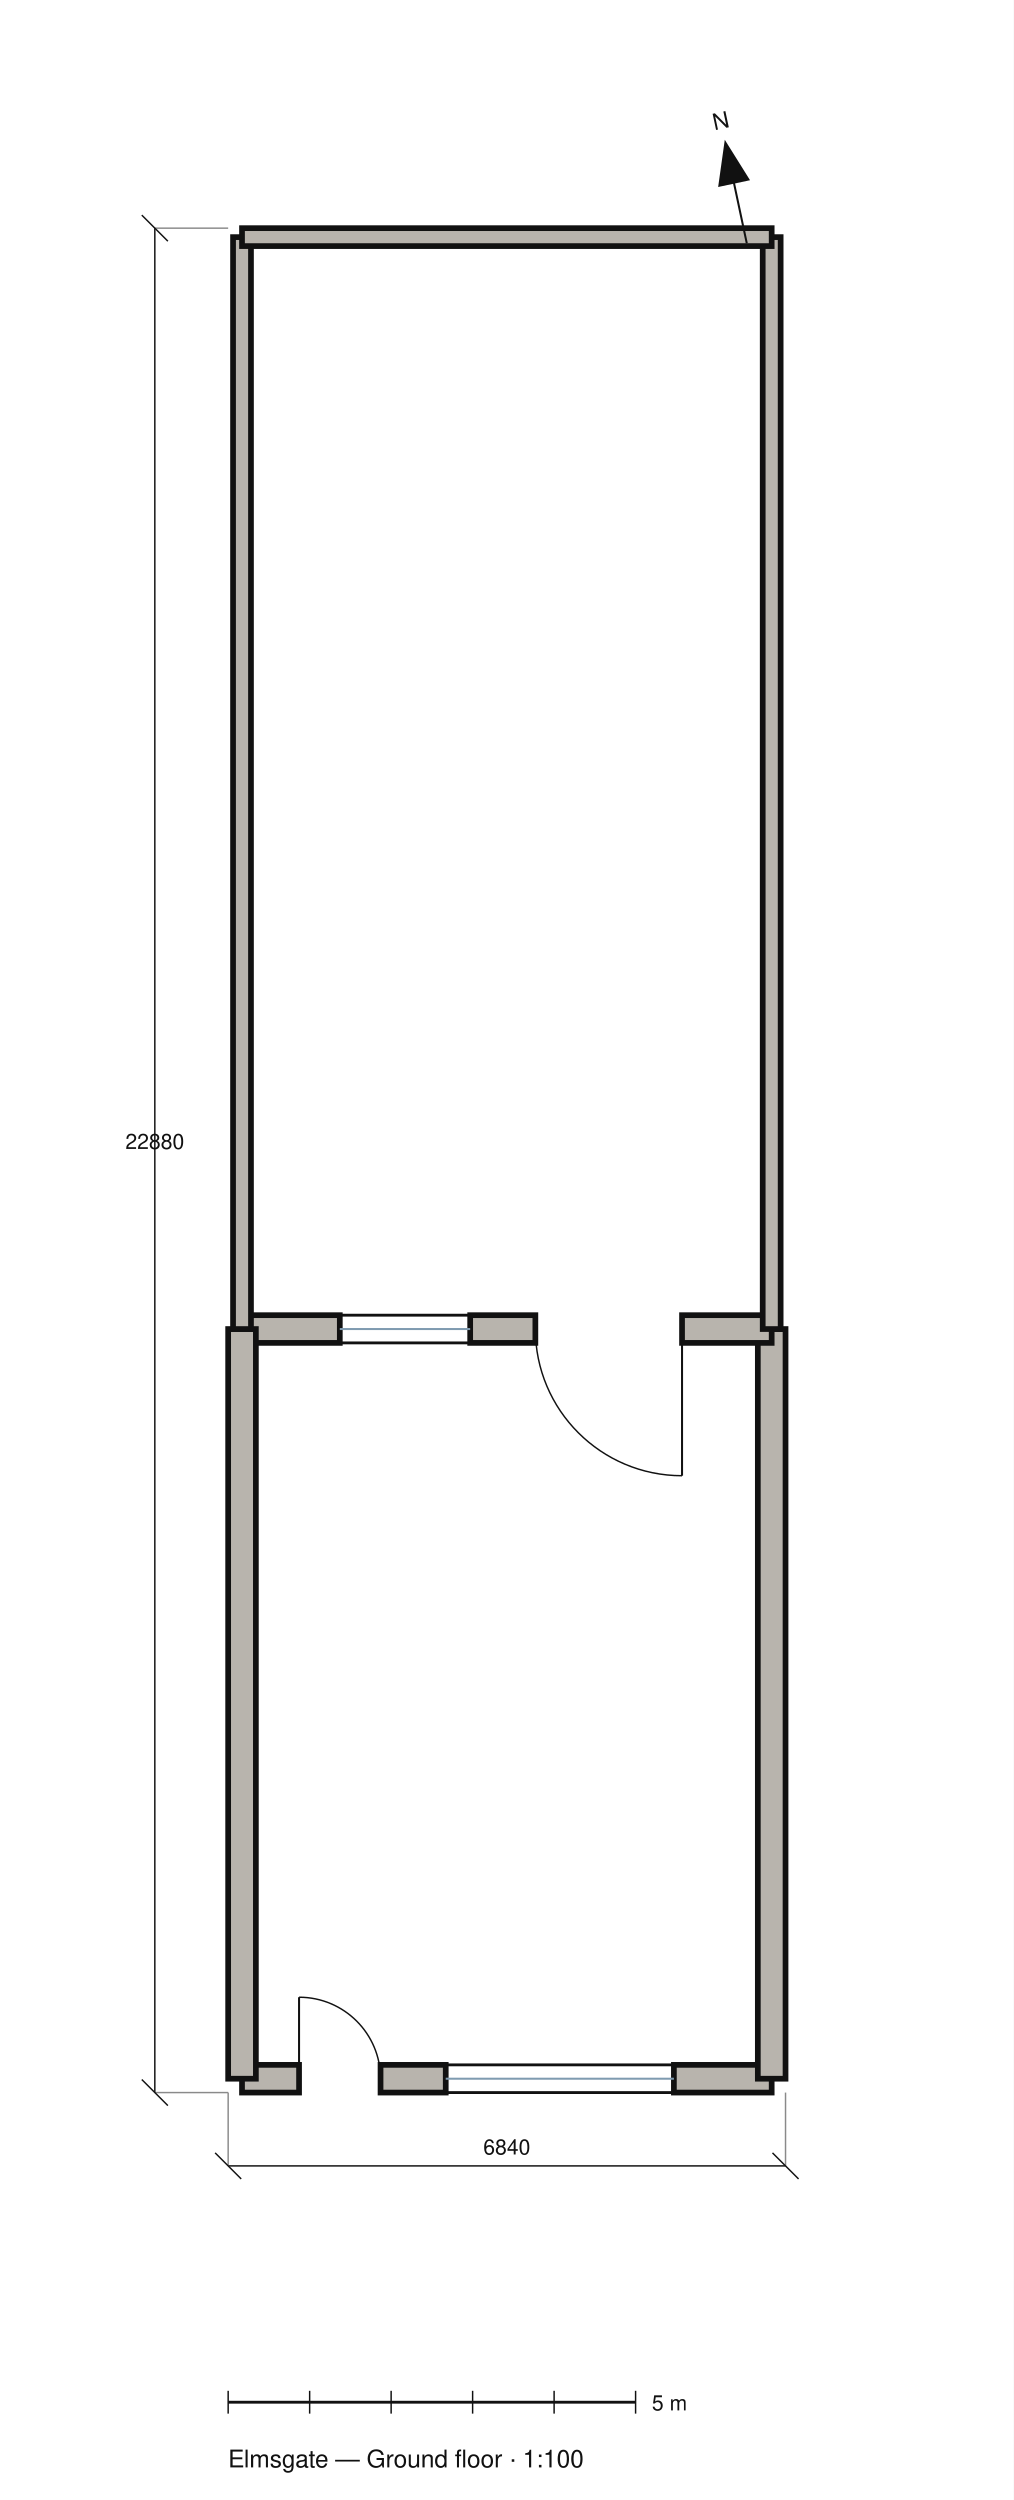
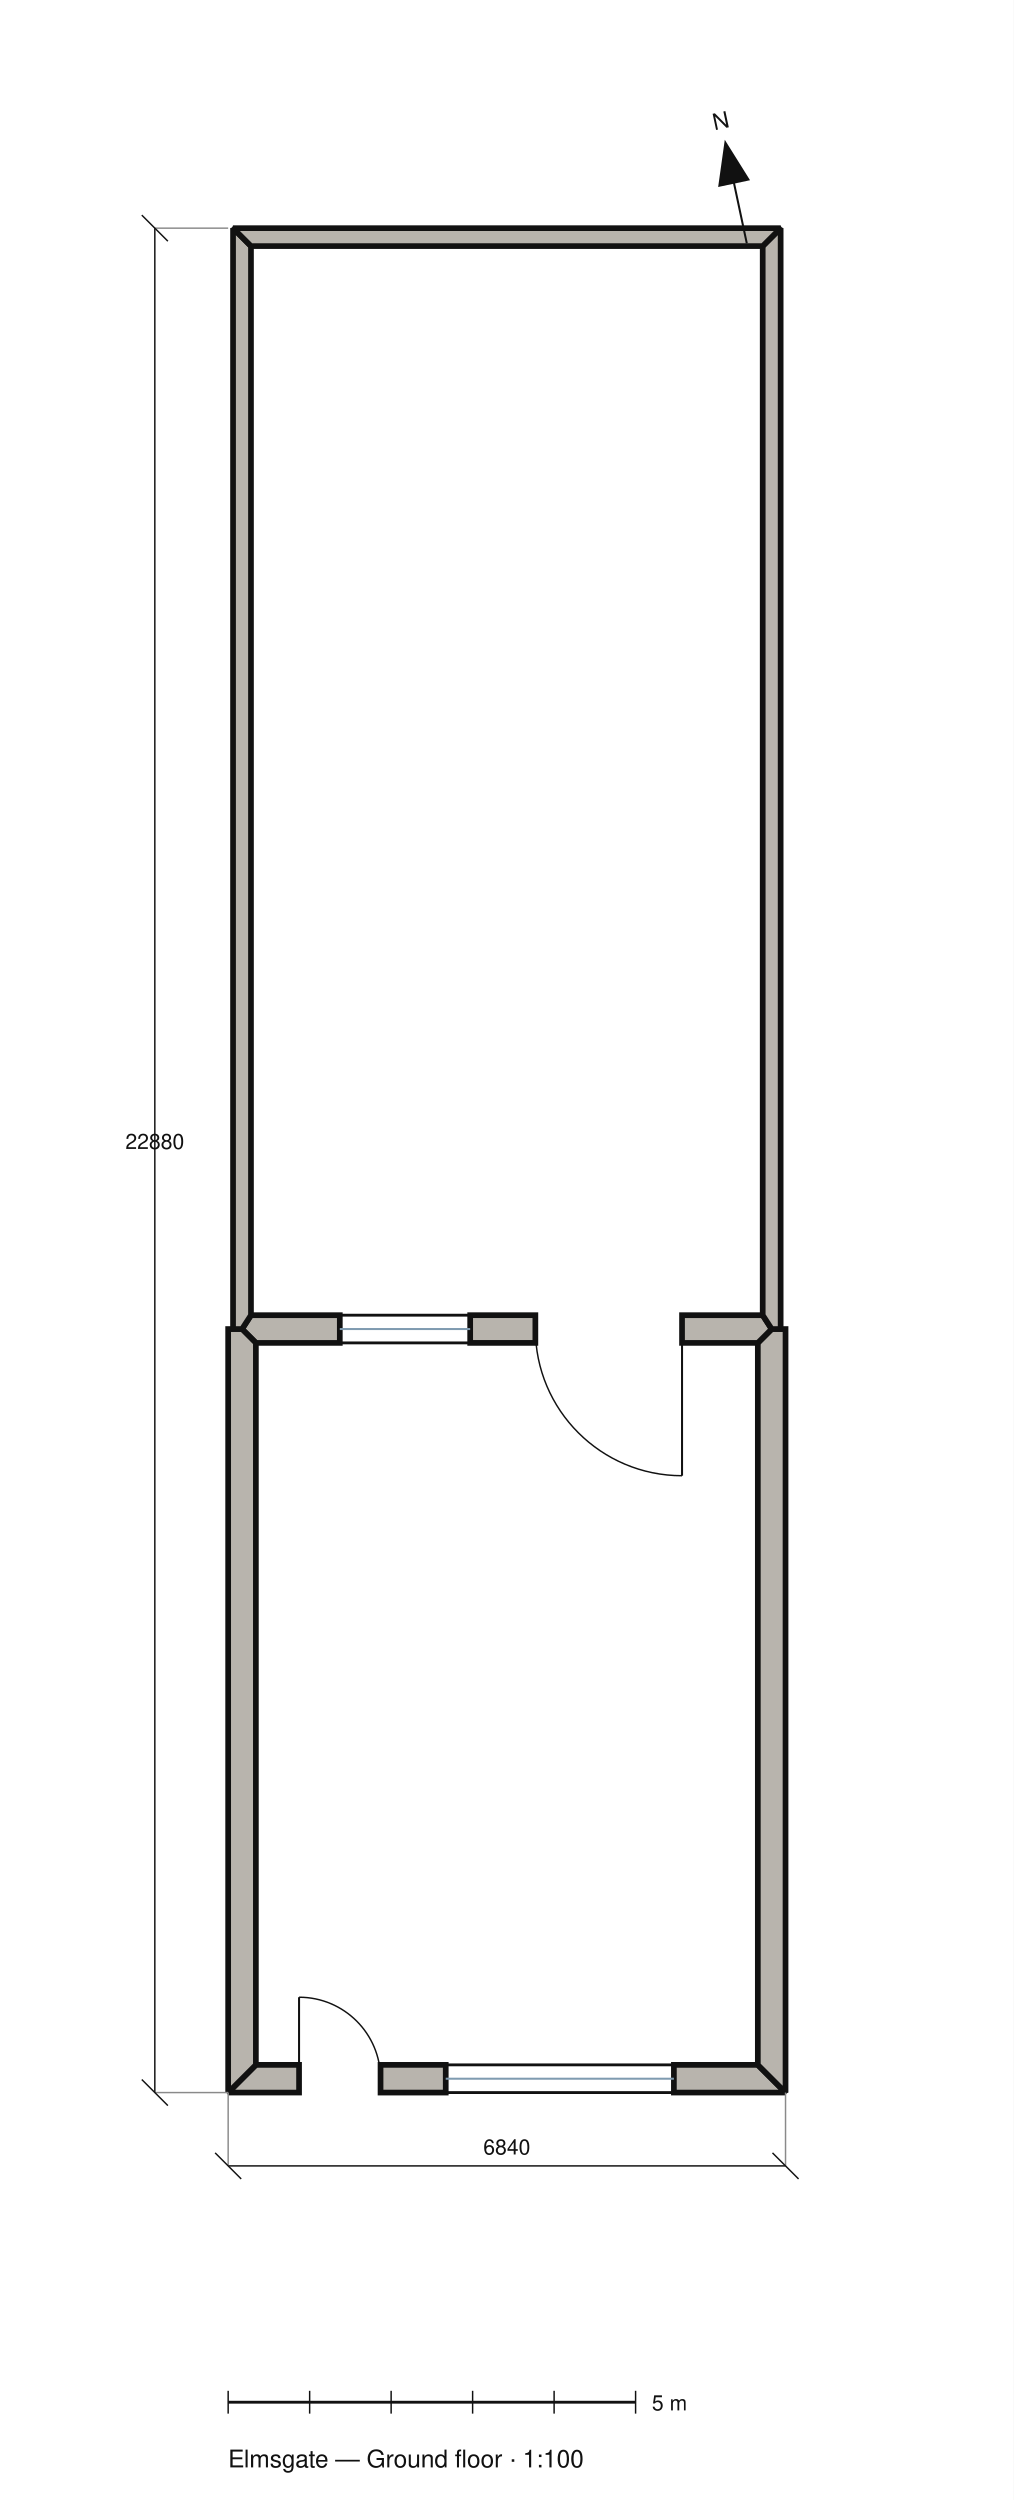
<svg xmlns="http://www.w3.org/2000/svg" width="124.4mm" height="306.8mm" viewBox="0 0 124.4 306.8" font-family="Helvetica, Arial, sans-serif">
  <rect width="124.4" height="306.8" fill="#ffffff" />
-   <path d="M29.7,253.4 L36.7,253.4 L36.7,256.8 L29.7,256.8 Z" fill="#b8b4ad" stroke="#111111" stroke-width="0.7" stroke-linejoin="miter" />
-   <path d="M46.7,253.4 L54.7,253.4 L54.7,256.8 L46.7,256.8 Z" fill="#b8b4ad" stroke="#111111" stroke-width="0.7" stroke-linejoin="miter" />
-   <path d="M82.7,253.4 L94.7,253.4 L94.7,256.8 L82.7,256.8 Z" fill="#b8b4ad" stroke="#111111" stroke-width="0.7" stroke-linejoin="miter" />
-   <path d="M93,255.1 L93,163.1 L96.4,163.1 L96.4,255.1 Z" fill="#b8b4ad" stroke="#111111" stroke-width="0.7" stroke-linejoin="miter" />
-   <path d="M94.7,164.8 L83.7,164.8 L83.7,161.4 L94.7,161.4 Z" fill="#b8b4ad" stroke="#111111" stroke-width="0.7" stroke-linejoin="miter" />
-   <path d="M65.7,164.8 L57.7,164.8 L57.7,161.4 L65.7,161.4 Z" fill="#b8b4ad" stroke="#111111" stroke-width="0.7" stroke-linejoin="miter" />
-   <path d="M41.7,164.8 L29.7,164.8 L29.7,161.4 L41.7,161.4 Z" fill="#b8b4ad" stroke="#111111" stroke-width="0.7" stroke-linejoin="miter" />
-   <path d="M31.4,163.1 L31.4,255.1 L28,255.1 L28,163.1 Z" fill="#b8b4ad" stroke="#111111" stroke-width="0.7" stroke-linejoin="miter" />
-   <path d="M28.6,163.1 L28.6,29.1 L30.8,29.1 L30.8,163.1 Z" fill="#b8b4ad" stroke="#111111" stroke-width="0.7" stroke-linejoin="miter" />
-   <path d="M93.6,163.1 L93.6,29.1 L95.8,29.1 L95.8,163.1 Z" fill="#b8b4ad" stroke="#111111" stroke-width="0.7" stroke-linejoin="miter" />
-   <path d="M94.7,30.2 L29.7,30.2 L29.7,28 L94.7,28 Z" fill="#b8b4ad" stroke="#111111" stroke-width="0.7" stroke-linejoin="miter" />
+   <path d="M31.4,253.4 L36.7,253.4 L36.7,256.8 L28,256.8 Z" fill="#b8b4ad" stroke="#111111" stroke-width="0.7" stroke-linejoin="miter" stroke-miterlimit="2" />
+   <path d="M46.7,253.4 L54.7,253.4 L54.7,256.8 L46.7,256.8 Z" fill="#b8b4ad" stroke="#111111" stroke-width="0.7" stroke-linejoin="miter" stroke-miterlimit="2" />
+   <path d="M82.7,253.4 L93,253.4 L96.4,256.8 L82.7,256.8 Z" fill="#b8b4ad" stroke="#111111" stroke-width="0.7" stroke-linejoin="miter" stroke-miterlimit="2" />
+   <path d="M93,253.4 L93,164.8 L94.7,163.1 L96.4,163.1 L96.4,256.8 Z" fill="#b8b4ad" stroke="#111111" stroke-width="0.7" stroke-linejoin="miter" stroke-miterlimit="2" />
+   <path d="M94.7,163.1 L93,164.8 L83.7,164.8 L83.7,161.4 L93.6,161.4 Z" fill="#b8b4ad" stroke="#111111" stroke-width="0.7" stroke-linejoin="miter" stroke-miterlimit="2" />
+   <path d="M65.7,164.8 L57.7,164.8 L57.7,161.4 L65.7,161.4 Z" fill="#b8b4ad" stroke="#111111" stroke-width="0.7" stroke-linejoin="miter" stroke-miterlimit="2" />
+   <path d="M41.7,164.8 L31.4,164.8 L29.7,163.1 L30.8,161.4 L41.7,161.4 Z" fill="#b8b4ad" stroke="#111111" stroke-width="0.7" stroke-linejoin="miter" stroke-miterlimit="2" />
+   <path d="M29.7,163.1 L31.4,164.8 L31.4,253.4 L28,256.8 L28,163.1 Z" fill="#b8b4ad" stroke="#111111" stroke-width="0.7" stroke-linejoin="miter" stroke-miterlimit="2" />
+   <path d="M29.7,163.1 L28.6,163.1 L28.6,28 L30.8,30.2 L30.8,161.4 Z" fill="#b8b4ad" stroke="#111111" stroke-width="0.7" stroke-linejoin="miter" stroke-miterlimit="2" />
+   <path d="M94.7,163.1 L93.6,161.4 L93.6,30.2 L95.8,28 L95.8,163.1 Z" fill="#b8b4ad" stroke="#111111" stroke-width="0.7" stroke-linejoin="miter" stroke-miterlimit="2" />
+   <path d="M93.6,30.2 L30.8,30.2 L28.6,28 L95.8,28 Z" fill="#b8b4ad" stroke="#111111" stroke-width="0.7" stroke-linejoin="miter" stroke-miterlimit="2" />
  <path d="M36.7,253.4 L36.7,256.8 M46.7,253.4 L46.7,256.8" fill="none" stroke="#111111" stroke-width="0.35" />
  <path d="M36.7,255.1 L36.7,245.1" fill="none" stroke="#111111" stroke-width="0.25" />
  <path d="M36.7,245.1 A10 10 0 0 1 46.7,255.1" fill="none" stroke="#111111" stroke-width="0.18" stroke-dasharray="none" />
  <path d="M54.7,253.4 L82.7,253.4 M54.7,256.8 L82.7,256.8" fill="none" stroke="#111111" stroke-width="0.35" />
  <path d="M54.7,255.1 L82.7,255.1" fill="none" stroke="#7f9bb0" stroke-width="0.25" />
  <path d="M83.7,164.8 L83.7,161.4 M65.7,164.8 L65.7,161.4" fill="none" stroke="#111111" stroke-width="0.35" />
  <path d="M83.7,163.1 L83.7,181.1" fill="none" stroke="#111111" stroke-width="0.25" />
  <path d="M83.7,181.1 A18 18 0 0 1 65.7,163.1" fill="none" stroke="#111111" stroke-width="0.18" stroke-dasharray="none" />
  <path d="M57.7,164.8 L41.7,164.8 M57.7,161.4 L41.7,161.4" fill="none" stroke="#111111" stroke-width="0.35" />
  <path d="M57.7,163.1 L41.7,163.1" fill="none" stroke="#7f9bb0" stroke-width="0.25" />
  <path d="M19,28 L19,256.8" stroke="#111111" stroke-width="0.18" />
  <path d="M28,28 L19,28 M28,256.8 L19,256.8" stroke="#8a8a8a" stroke-width="0.18" />
  <path d="M17.4,26.4 L20.6,29.6 M17.4,255.2 L20.6,258.4" stroke="#111111" stroke-width="0.18" />
  <text x="19" y="141" text-anchor="middle" font-size="2.6" fill="#111111">22880</text>
  <path d="M28,265.8 L96.4,265.8" stroke="#111111" stroke-width="0.18" />
  <path d="M28,256.8 L28,265.8 M96.4,256.8 L96.4,265.8" stroke="#8a8a8a" stroke-width="0.18" />
  <path d="M26.4,264.2 L29.6,267.4 M94.8,264.2 L98,267.4" stroke="#111111" stroke-width="0.18" />
  <text x="62.2" y="264.4" text-anchor="middle" font-size="2.6" fill="#111111">6840</text>
  <g transform="translate(90.4 24) rotate(-12)">
    <path d="M0,6 L0,-2" stroke="#111111" stroke-width="0.25" fill="none" />
    <path d="M0,-7 L2,-1.5 L-2,-1.5 Z" fill="#111111" />
    <text x="0" y="-8.4" text-anchor="middle" font-size="2.8" fill="#111111">N</text>
  </g>
  <path d="M28,294.8 L78,294.8" stroke="#111111" stroke-width="0.35" />
  <path d="M28,293.4 L28,296.2" stroke="#111111" stroke-width="0.18" />
  <path d="M38,293.4 L38,296.2" stroke="#111111" stroke-width="0.18" />
  <path d="M48,293.4 L48,296.2" stroke="#111111" stroke-width="0.18" />
  <path d="M58,293.4 L58,296.2" stroke="#111111" stroke-width="0.18" />
  <path d="M68,293.4 L68,296.2" stroke="#111111" stroke-width="0.18" />
  <path d="M78,293.4 L78,296.2" stroke="#111111" stroke-width="0.18" />
  <text x="80" y="295.8" font-size="2.6" fill="#111111">5 m</text>
  <text x="28" y="302.8" font-size="3" fill="#111111">Elmsgate — Ground floor · 1:100</text>
</svg>
